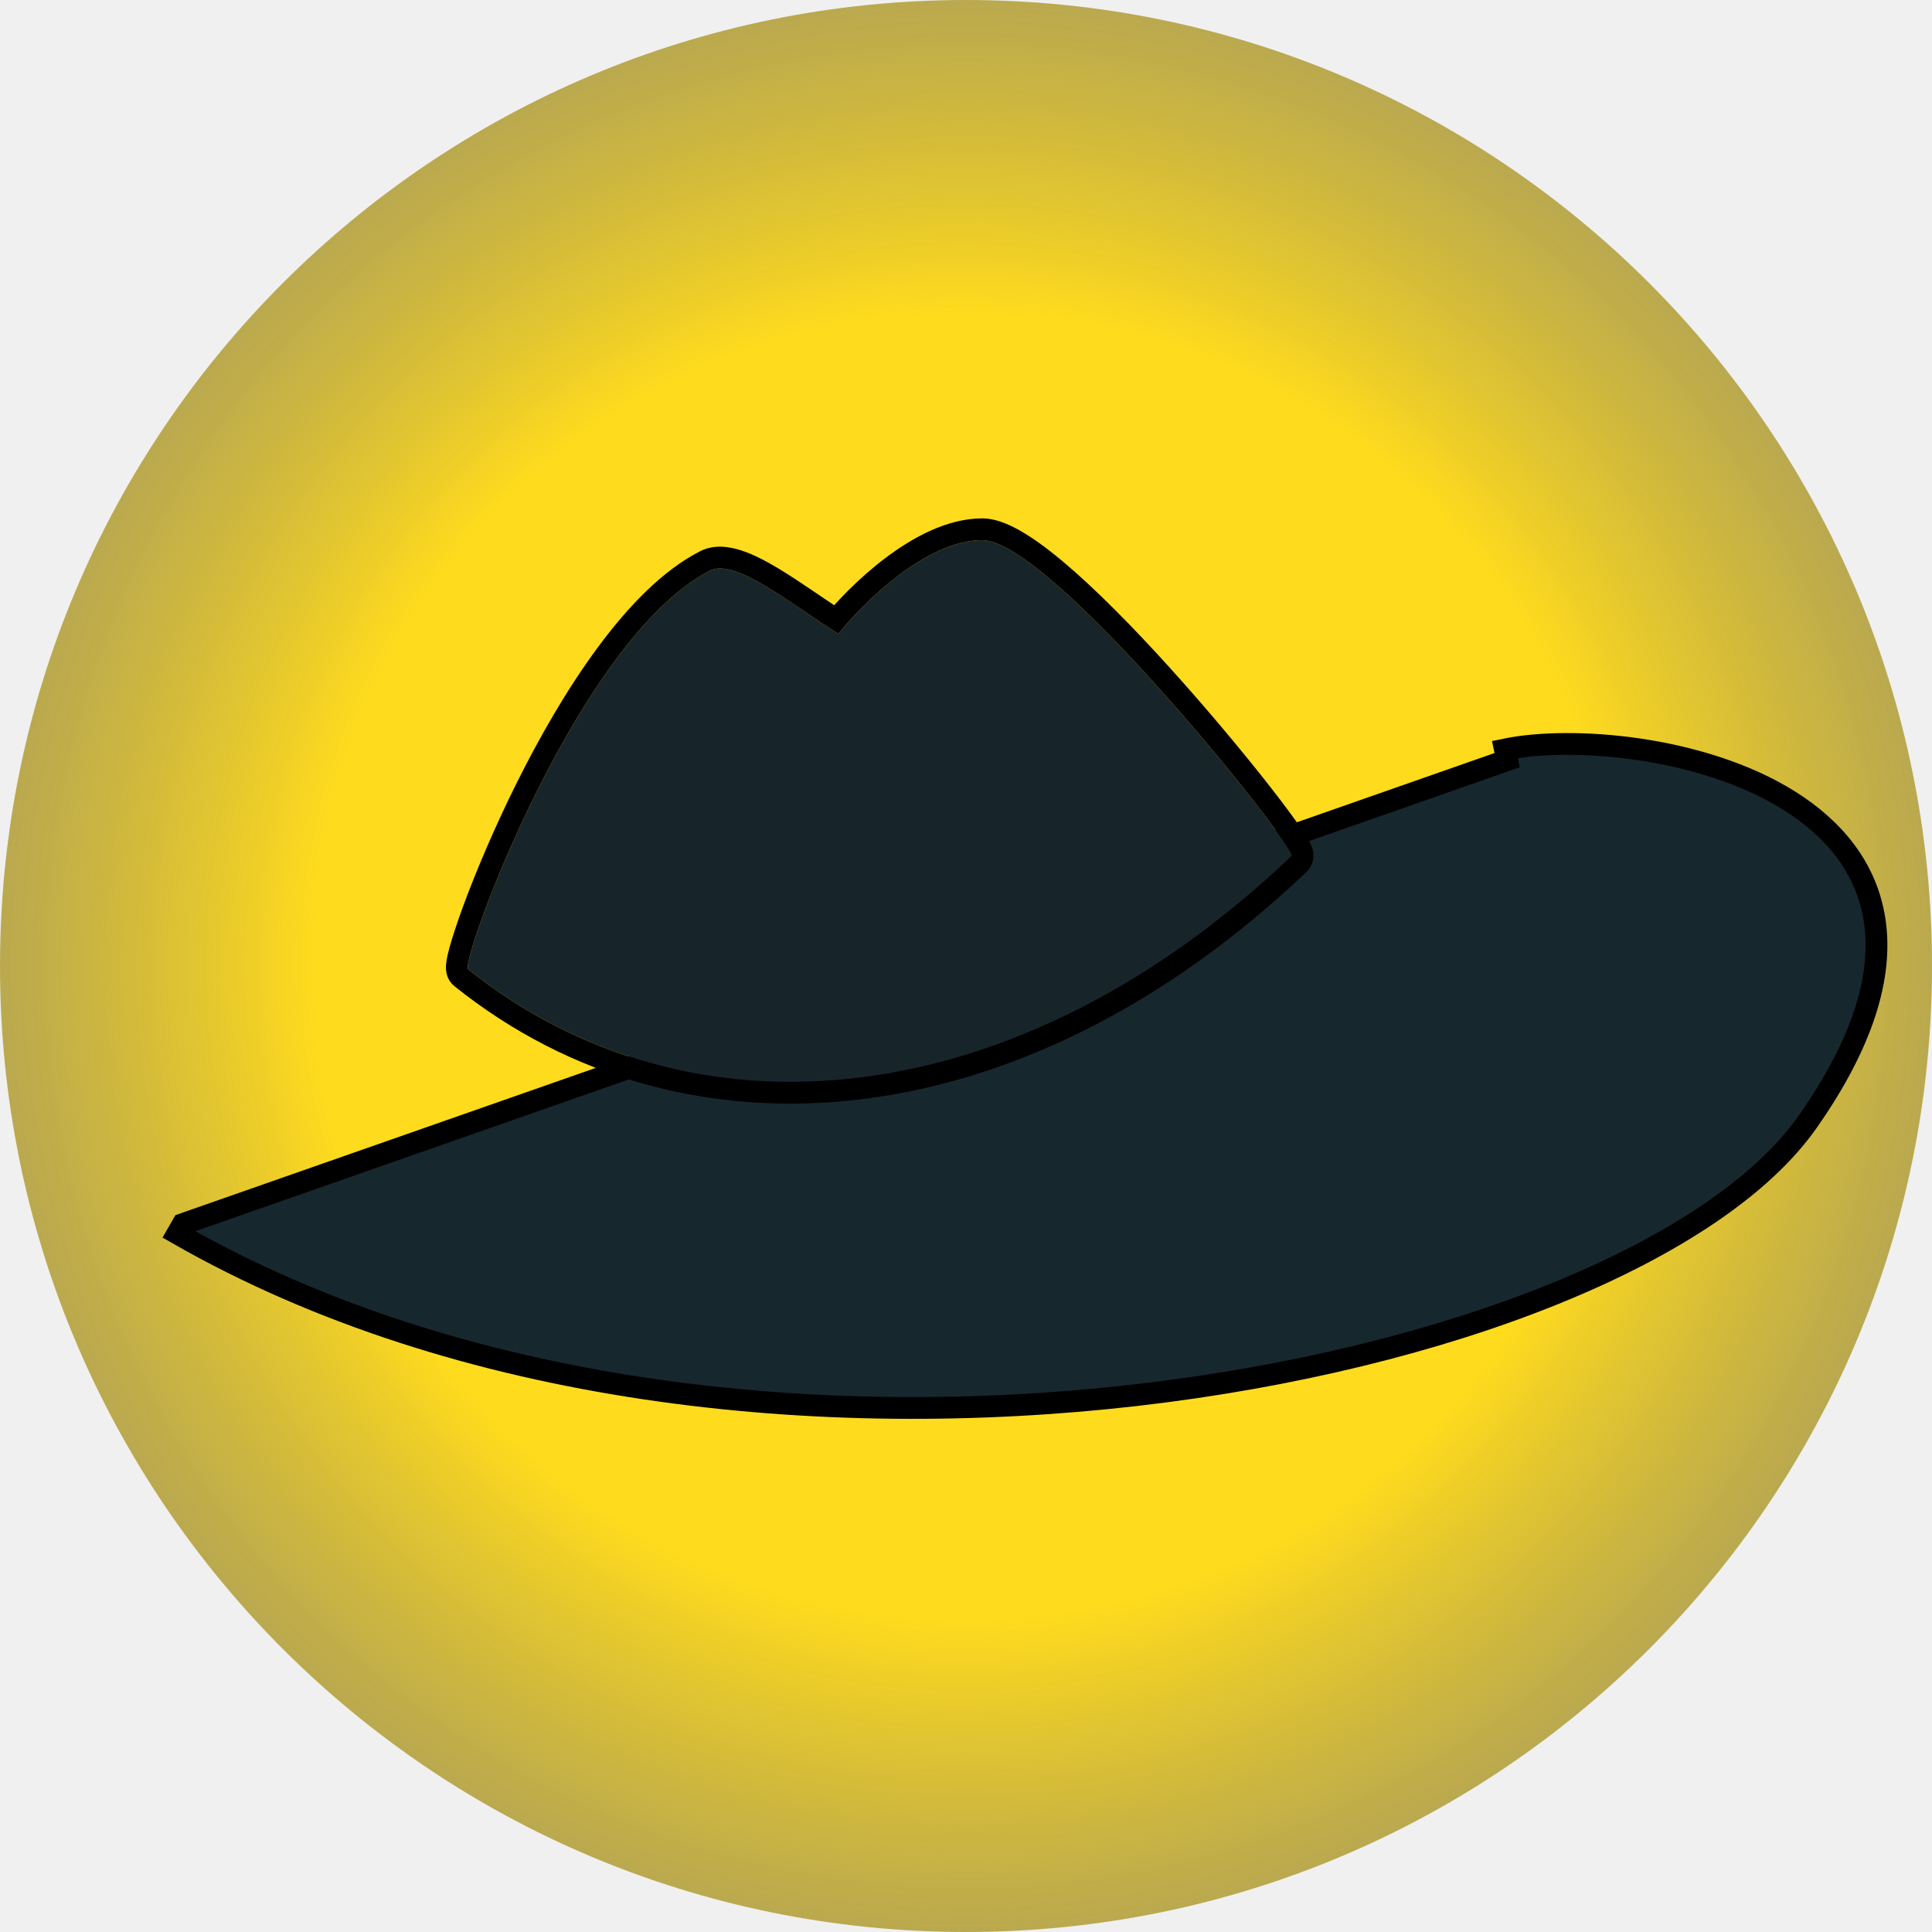
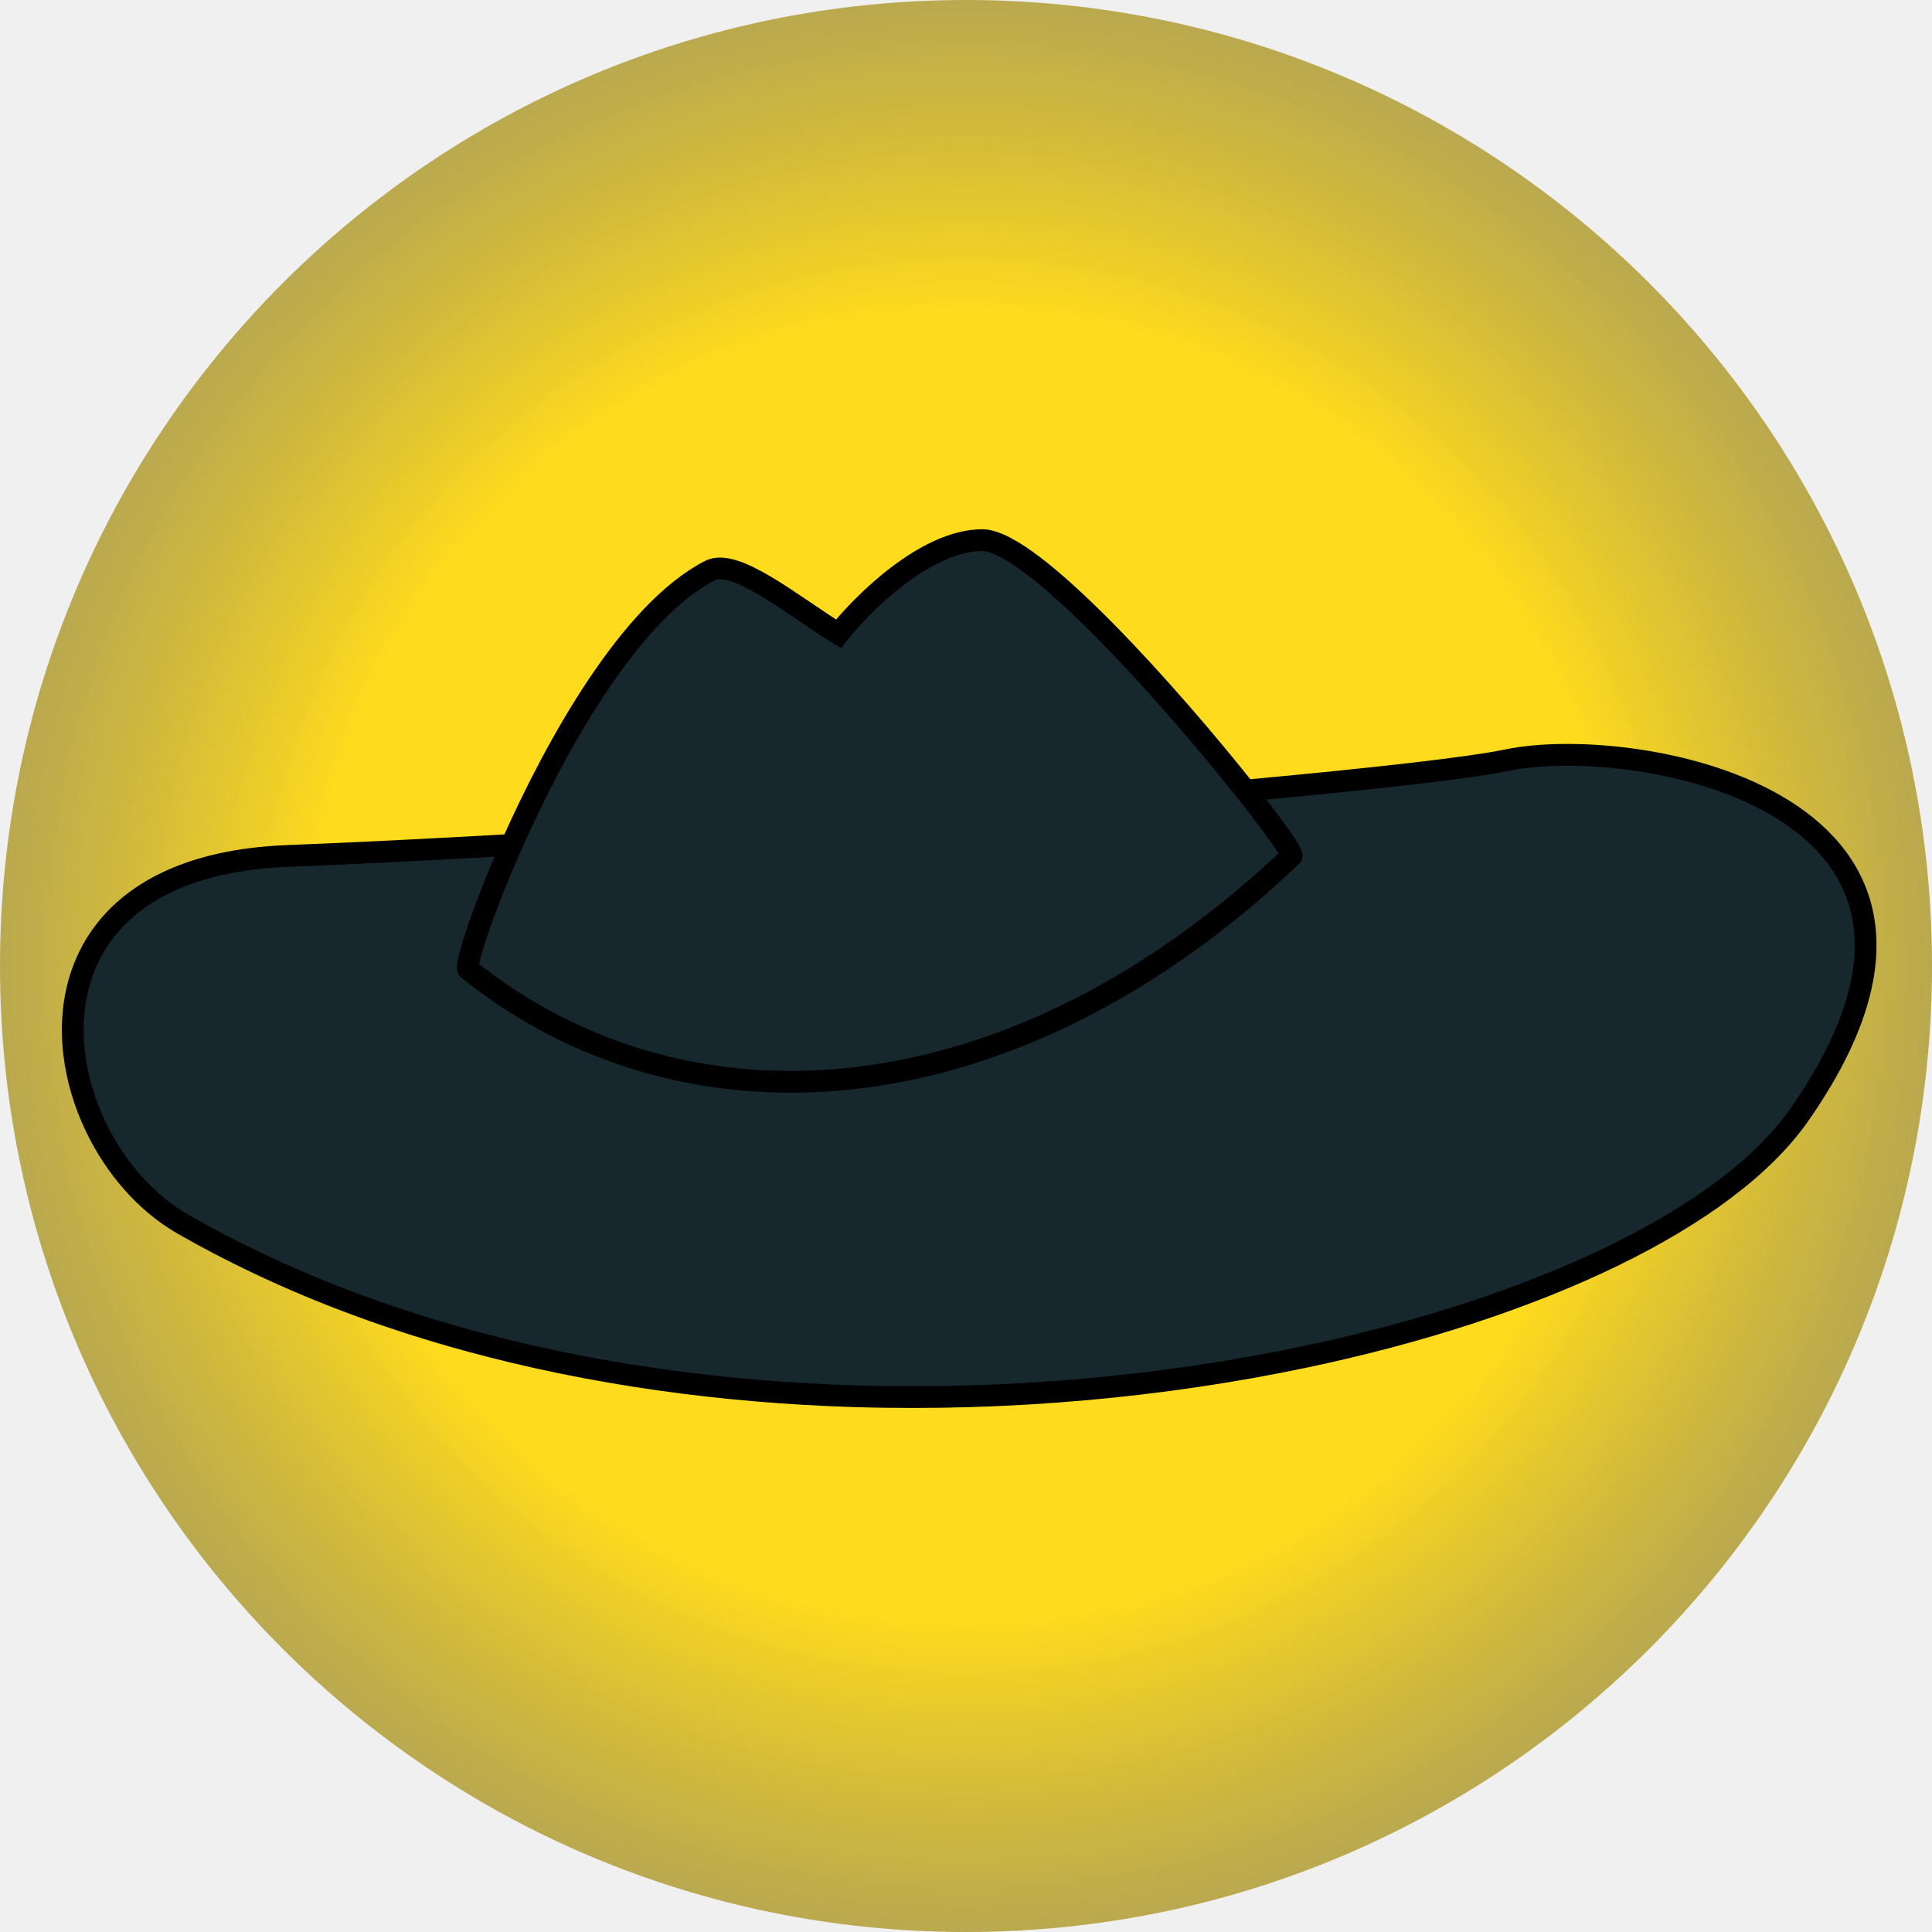
<svg xmlns="http://www.w3.org/2000/svg" width="60" height="60" viewBox="0 0 60 60" fill="none">
-   <g clip-path="url(#clip0_3202_8008)">
-     <circle cx="30" cy="30" r="30" fill="url(#paint0_radial_3202_8008)" />
-     <path d="M46.736 23.276L46.806 23.607L5.678 38.015L5.509 38.309C5.509 38.309 5.509 38.309 5.509 38.309C14.278 43.335 25.536 44.446 35.272 43.329C40.143 42.77 44.648 41.652 48.286 40.177C51.912 38.707 54.721 36.864 56.147 34.827C57.877 32.355 58.462 30.31 58.227 28.636C57.99 26.953 56.937 25.724 55.571 24.868C54.209 24.013 52.513 23.511 50.914 23.273C49.317 23.036 47.784 23.057 46.736 23.276Z" fill="#17272E" stroke="black" stroke-width="0.676" />
-     <mask id="path-3-outside-1_3202_8008" maskUnits="userSpaceOnUse" x="13.525" y="15.775" width="28" height="19" fill="black">
-       <rect fill="white" x="13.525" y="15.775" width="28" height="19" />
-       <path d="M22.048 17.722C17.935 19.833 14.269 29.884 14.54 30.101C21.372 35.581 31.518 34.769 40.109 26.584C40.322 26.381 32.668 16.775 30.504 16.775C28.772 16.775 26.806 18.715 26.039 19.684C24.632 18.818 22.839 17.317 22.048 17.722Z" />
-     </mask>
-     <path d="M22.048 17.722C17.935 19.833 14.269 29.884 14.54 30.101C21.372 35.581 31.518 34.769 40.109 26.584C40.322 26.381 32.668 16.775 30.504 16.775C28.772 16.775 26.806 18.715 26.039 19.684C24.632 18.818 22.839 17.317 22.048 17.722Z" fill="#17252B" />
-     <path d="M14.54 30.101L14.963 29.574L14.963 29.574L14.54 30.101ZM22.048 17.722L21.739 17.121V17.121L22.048 17.722ZM26.039 19.684L25.684 20.26L26.197 20.575L26.57 20.104L26.039 19.684ZM40.109 26.584L39.642 26.094L40.109 26.584ZM14.963 29.574C15.114 29.695 15.165 29.844 15.18 29.898C15.199 29.963 15.201 30.013 15.202 30.03C15.203 30.065 15.199 30.078 15.203 30.051C15.21 30.004 15.229 29.913 15.268 29.773C15.344 29.498 15.474 29.099 15.655 28.606C16.017 27.622 16.568 26.302 17.255 24.924C17.943 23.543 18.759 22.119 19.646 20.918C20.542 19.705 21.467 18.781 22.357 18.324L21.739 17.121C20.572 17.719 19.497 18.843 18.558 20.115C17.609 21.399 16.753 22.897 16.044 24.32C15.335 25.745 14.763 27.111 14.385 28.139C14.197 28.652 14.053 29.09 13.963 29.415C13.92 29.574 13.884 29.724 13.865 29.849C13.856 29.908 13.847 29.99 13.85 30.076C13.851 30.118 13.856 30.189 13.879 30.27C13.899 30.341 13.956 30.501 14.116 30.629L14.963 29.574ZM22.357 18.324C22.311 18.348 22.352 18.3 22.6 18.38C22.827 18.453 23.117 18.599 23.465 18.807C23.808 19.012 24.174 19.258 24.554 19.515C24.927 19.768 25.317 20.034 25.684 20.26L26.394 19.108C26.057 18.901 25.695 18.655 25.312 18.395C24.936 18.14 24.54 17.874 24.16 17.646C23.785 17.421 23.39 17.213 23.015 17.092C22.66 16.978 22.18 16.894 21.739 17.121L22.357 18.324ZM26.57 20.104C26.923 19.657 27.566 18.972 28.317 18.406C29.088 17.825 29.864 17.452 30.504 17.452V16.099C29.411 16.099 28.338 16.696 27.502 17.326C26.645 17.972 25.922 18.742 25.508 19.265L26.57 20.104ZM30.504 17.452C30.568 17.452 30.784 17.506 31.185 17.76C31.558 17.996 32.003 18.345 32.499 18.785C33.489 19.664 34.621 20.848 35.692 22.053C36.761 23.255 37.756 24.463 38.468 25.381C38.825 25.84 39.106 26.22 39.288 26.486C39.381 26.622 39.439 26.714 39.468 26.767C39.484 26.797 39.478 26.789 39.467 26.758C39.462 26.746 39.443 26.689 39.438 26.608C39.435 26.551 39.427 26.3 39.642 26.094L40.576 27.074C40.798 26.862 40.793 26.6 40.789 26.527C40.783 26.431 40.759 26.354 40.746 26.318C40.719 26.238 40.681 26.165 40.653 26.114C40.592 26.003 40.505 25.868 40.404 25.722C40.2 25.424 39.901 25.02 39.537 24.551C38.806 23.61 37.792 22.379 36.703 21.154C35.617 19.932 34.444 18.703 33.397 17.773C32.874 17.31 32.368 16.907 31.908 16.617C31.478 16.345 30.98 16.099 30.504 16.099V17.452ZM39.642 26.094C31.226 34.113 21.461 34.785 14.963 29.574L14.116 30.629C21.282 36.376 31.81 35.425 40.576 27.074L39.642 26.094Z" fill="black" mask="url(#path-3-outside-1_3202_8008)" />
+   <g clip-path="url(#clip0_5324_2)">
+     <circle cx="30" cy="30" r="30" fill="url(#paint0_radial_5324_2)" />
+     <path d="M22.048 17.722C19.585 18.986 17.283 23.097 15.889 26.239C14.956 28.344 14.431 30.014 14.54 30.101C21.372 35.581 31.518 34.769 40.109 26.584C40.17 26.526 39.59 25.702 38.679 24.553C36.399 21.679 32.05 16.775 30.504 16.775C28.772 16.775 26.806 18.715 26.039 19.684C24.632 18.818 22.839 17.317 22.048 17.722Z" fill="#17272E" />
+     <path d="M55.87 34.633C62.689 24.892 50.797 22.773 46.806 23.607C45.656 23.847 42.643 24.187 38.679 24.553C39.59 25.702 40.17 26.526 40.109 26.584C31.518 34.769 21.372 35.581 14.54 30.101C14.431 30.014 14.956 28.344 15.889 26.239C13.369 26.383 10.999 26.502 8.925 26.583C8.155 26.613 7.462 26.702 6.841 26.841C6.131 27 5.514 27.224 4.983 27.5C4.541 27.731 4.158 27.998 3.831 28.294C3.43 28.657 3.113 29.064 2.871 29.5C2.611 29.971 2.438 30.477 2.345 31C2.244 31.567 2.235 32.153 2.306 32.739C2.4 33.512 2.633 34.283 2.978 35C3.279 35.626 3.664 36.211 4.115 36.722C4.575 37.242 5.102 37.685 5.678 38.015C6.434 38.449 7.209 38.853 8 39.228C10.071 40.212 12.253 41.003 14.5 41.619C18.389 42.686 22.47 43.233 26.5 43.359C31.387 43.512 36.199 43.047 40.5 42.145C47.809 40.611 53.644 37.813 55.87 34.633Z" fill="#17272E" />
+     <path d="M38.679 24.553C42.643 24.187 45.656 23.847 46.806 23.607C50.797 22.773 62.689 24.892 55.87 34.633C53.644 37.813 47.809 40.611 40.5 42.145C36.199 43.047 31.387 43.512 26.5 43.359C22.47 43.233 18.389 42.686 14.5 41.619C12.253 41.003 10.071 40.212 8 39.228C7.209 38.853 6.434 38.449 5.678 38.015C5.102 37.685 4.575 37.242 4.115 36.722C3.664 36.211 3.279 35.626 2.978 35C2.633 34.283 2.4 33.512 2.306 32.739C2.235 32.153 2.244 31.567 2.345 31C2.438 30.477 2.611 29.971 2.871 29.5C3.113 29.064 3.43 28.657 3.831 28.294C4.158 27.998 4.541 27.731 4.983 27.5C5.514 27.224 6.131 27 6.841 26.841C7.462 26.702 8.155 26.613 8.925 26.583C10.999 26.502 13.369 26.383 15.889 26.239M38.679 24.553C39.59 25.702 40.17 26.526 40.109 26.584C31.518 34.769 21.372 35.581 14.54 30.101C14.431 30.014 14.956 28.344 15.889 26.239M38.679 24.553C36.399 21.679 32.05 16.775 30.504 16.775C28.772 16.775 26.806 18.715 26.039 19.684C24.632 18.818 22.839 17.317 22.048 17.722C19.585 18.986 17.283 23.097 15.889 26.239" stroke="black" stroke-width="0.676" />
  </g>
  <defs>
-     <radialGradient id="paint0_radial_3202_8008" cx="0" cy="0" r="1" gradientUnits="userSpaceOnUse" gradientTransform="translate(30 30) rotate(90) scale(30)">
+     <radialGradient id="paint0_radial_5324_2" cx="0" cy="0" r="1" gradientUnits="userSpaceOnUse" gradientTransform="translate(30 30) rotate(90) scale(30)">
      <stop offset="0.67" stop-color="#FFDB1D" />
      <stop offset="1" stop-color="#AB9628" stop-opacity="0.8" />
    </radialGradient>
-     <clipPath id="clip0_3202_8008">
+     <clipPath id="clip0_5324_2">
      <rect width="60" height="60" fill="white" />
    </clipPath>
  </defs>
</svg>
